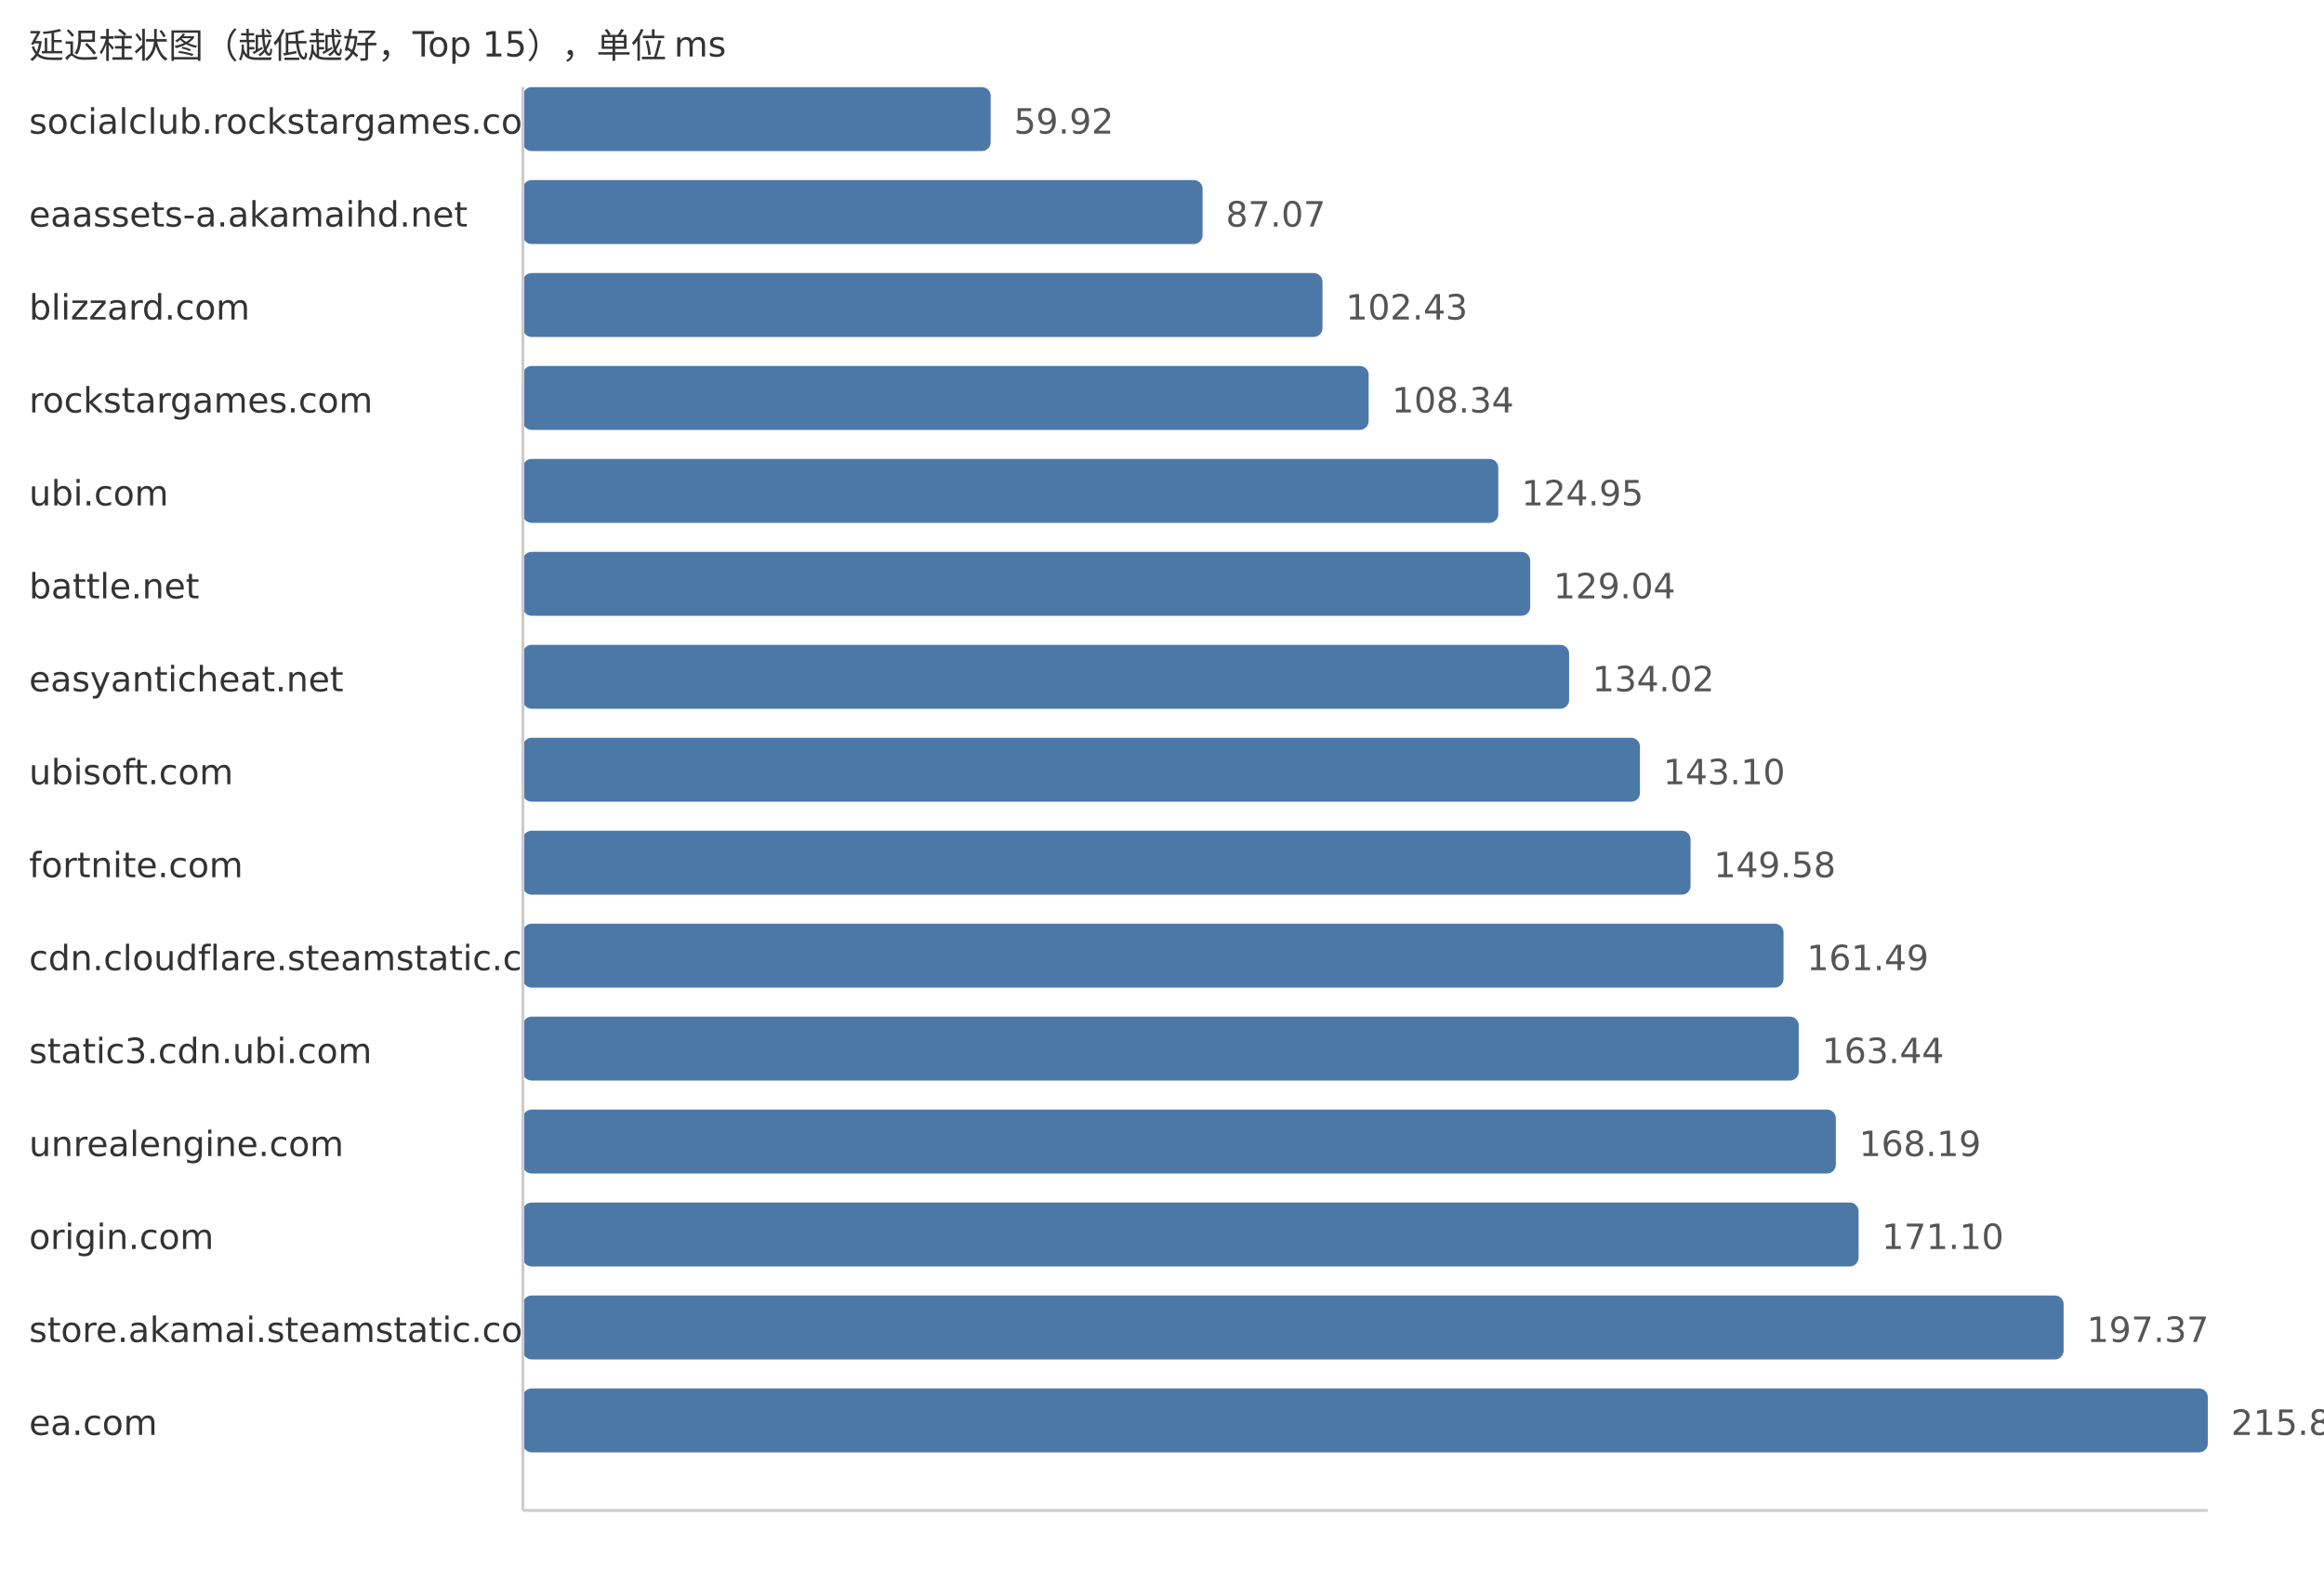
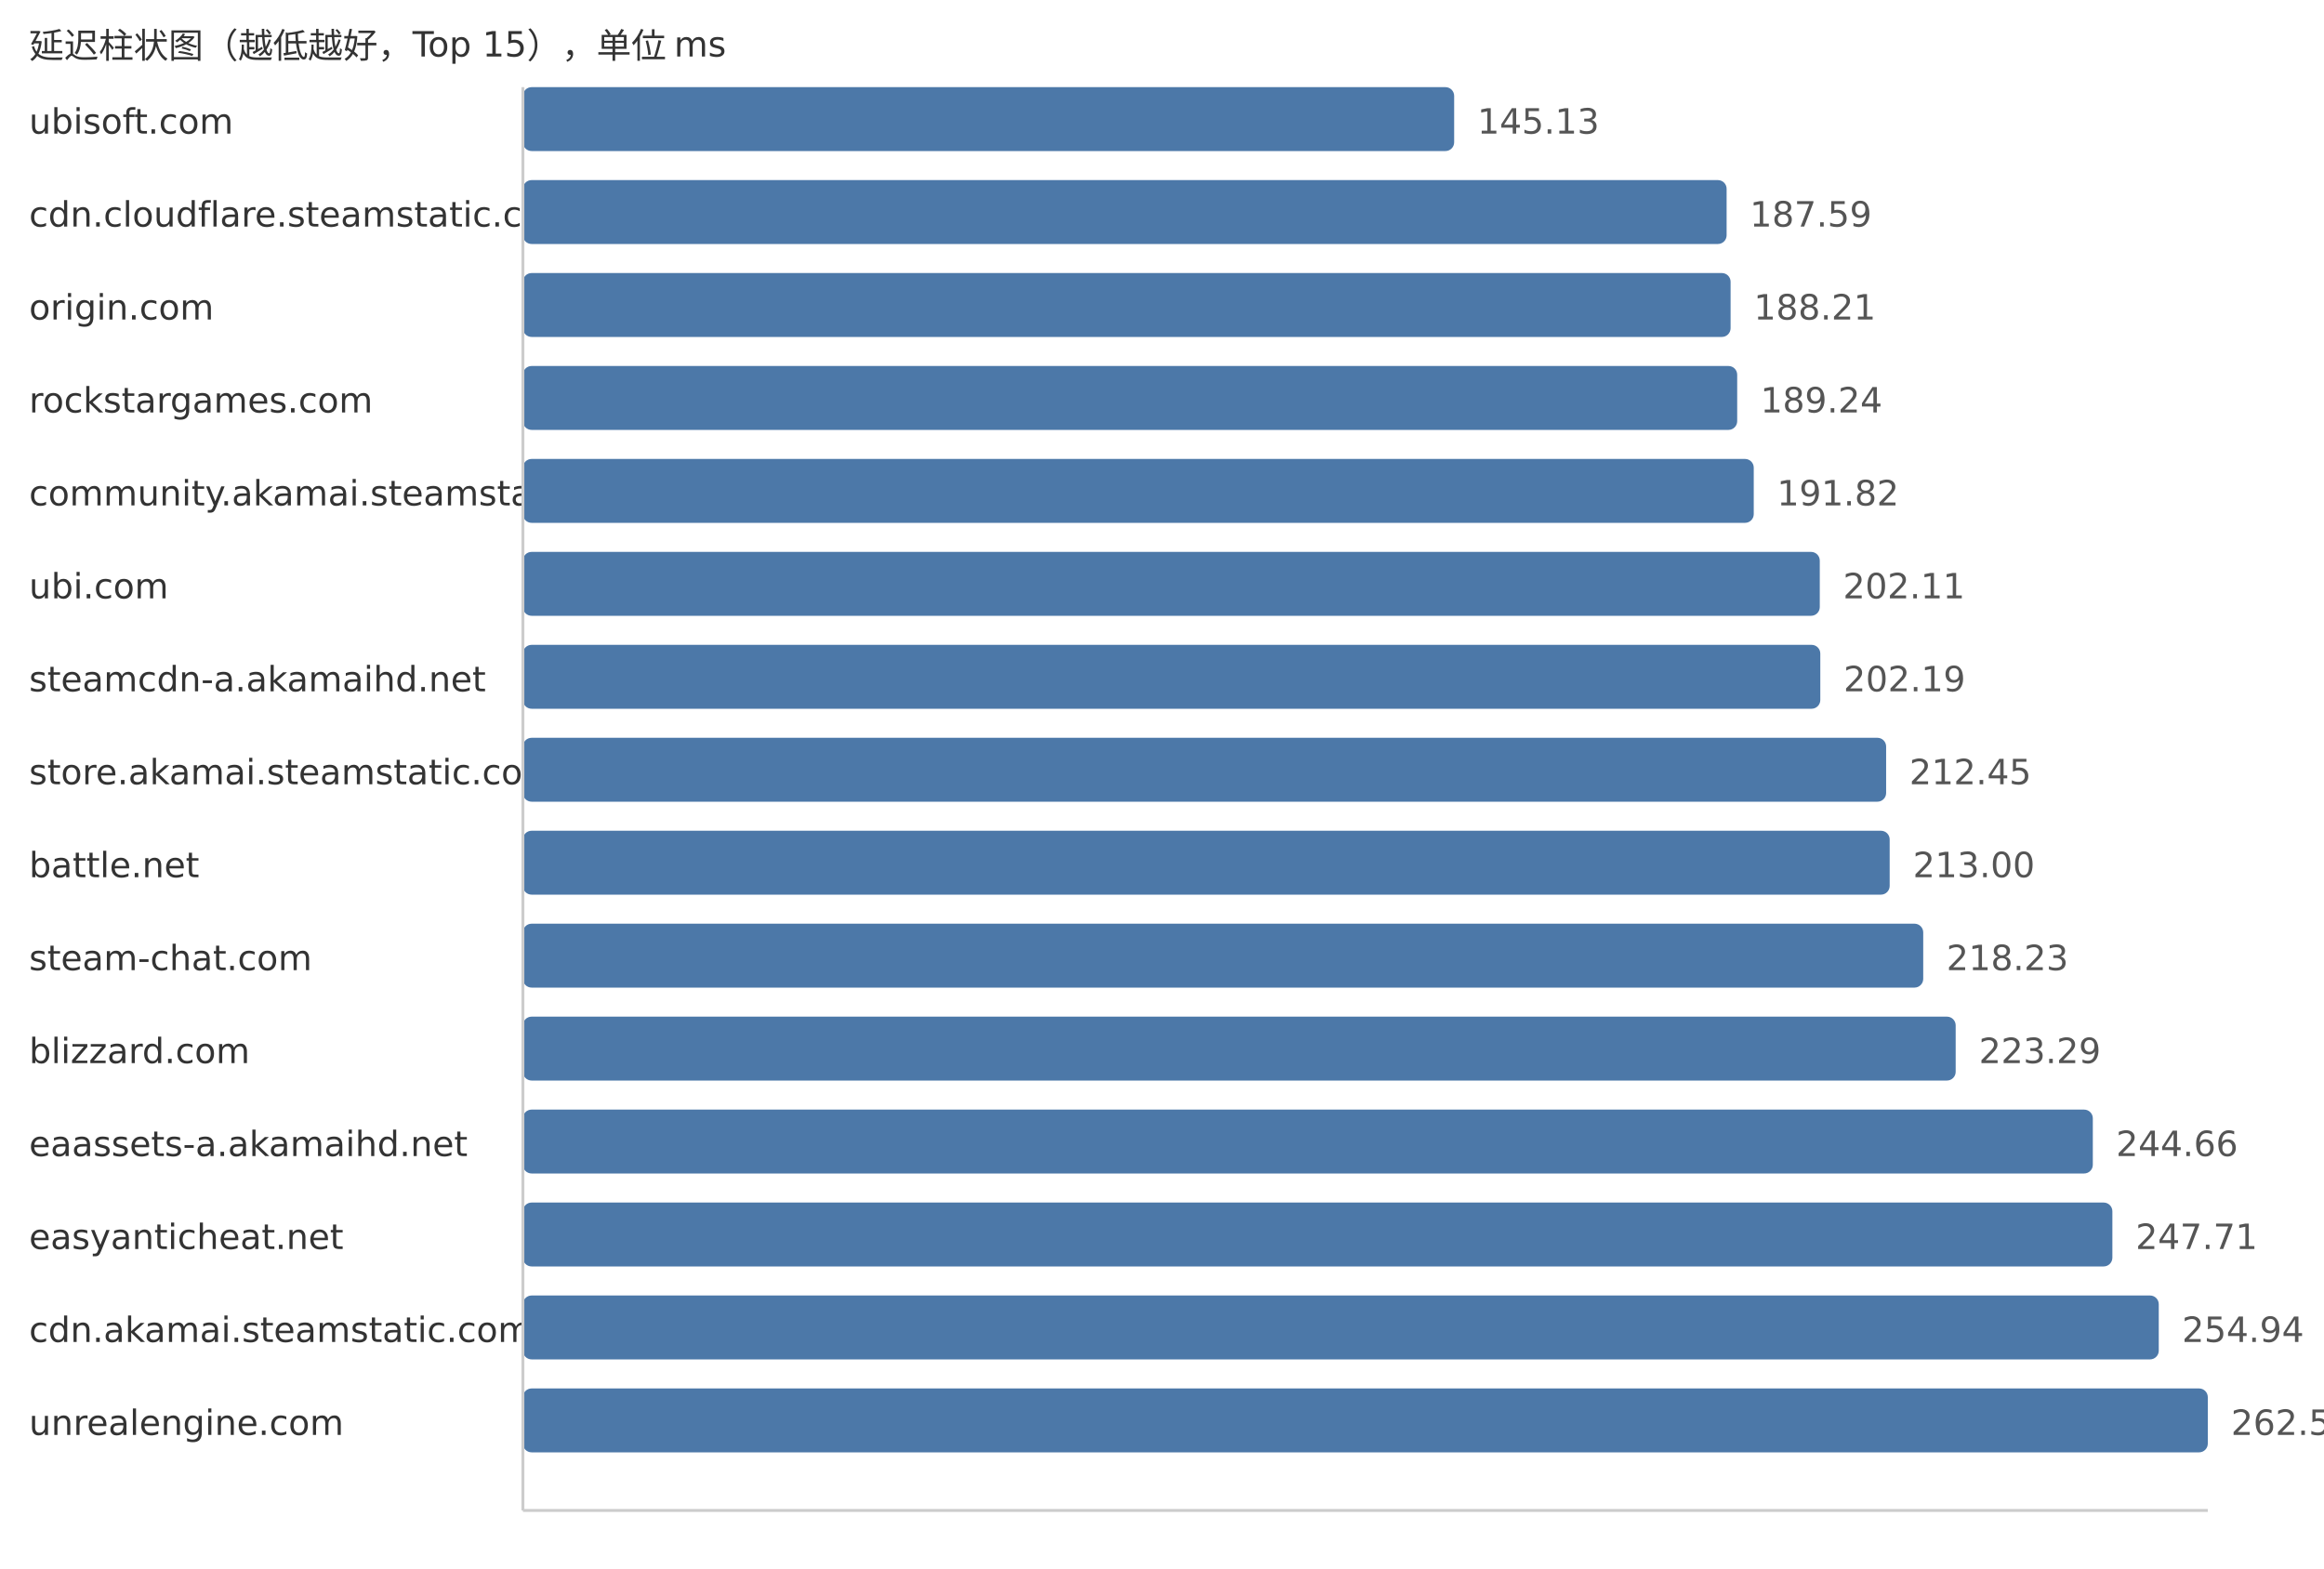
<svg xmlns="http://www.w3.org/2000/svg" width="800" height="540">
  <style> .label{font-family:DejaVu Sans,Verdana,Geneva,sans-serif;font-size:12px;fill:#333} .value{font-family:DejaVu Sans,Verdana,Geneva,sans-serif;font-size:12px;fill:#555} </style>
  <text x="10" y="20" class="label">延迟柱状图（越低越好，Top 15），单位 ms</text>
-   <text x="10" y="46" class="label">socialclub.rockstargames.com</text>
-   <rect x="180" y="30" width="161.02" height="22" fill="#4c78a8" rx="3" />
-   <text x="349.02" y="46" class="value">59.92</text>
-   <text x="10" y="78" class="label">eaassets-a.akamaihd.net</text>
-   <rect x="180" y="62" width="233.97" height="22" fill="#4c78a8" rx="3" />
-   <text x="421.97" y="78" class="value">87.07</text>
-   <text x="10" y="110" class="label">blizzard.com</text>
-   <rect x="180" y="94" width="275.25" height="22" fill="#4c78a8" rx="3" />
-   <text x="463.25" y="110" class="value">102.43</text>
+   <text x="10" y="46" class="label">ubisoft.com</text>
+   <rect x="180" y="30" width="320.57" height="22" fill="#4c78a8" rx="3" />
+   <text x="508.57" y="46" class="value">145.13</text>
+   <text x="10" y="78" class="label">cdn.cloudflare.steamstatic.com</text>
+   <rect x="180" y="62" width="414.36" height="22" fill="#4c78a8" rx="3" />
+   <text x="602.36" y="78" class="value">187.59</text>
+   <text x="10" y="110" class="label">origin.com</text>
+   <rect x="180" y="94" width="415.73" height="22" fill="#4c78a8" rx="3" />
+   <text x="603.73" y="110" class="value">188.21</text>
  <text x="10" y="142" class="label">rockstargames.com</text>
-   <rect x="180" y="126" width="291.13" height="22" fill="#4c78a8" rx="3" />
-   <text x="479.13" y="142" class="value">108.34</text>
-   <text x="10" y="174" class="label">ubi.com</text>
-   <rect x="180" y="158" width="335.76" height="22" fill="#4c78a8" rx="3" />
-   <text x="523.76" y="174" class="value">124.95</text>
-   <text x="10" y="206" class="label">battle.net</text>
-   <rect x="180" y="190" width="346.75" height="22" fill="#4c78a8" rx="3" />
-   <text x="534.75" y="206" class="value">129.04</text>
-   <text x="10" y="238" class="label">easyanticheat.net</text>
-   <rect x="180" y="222" width="360.14" height="22" fill="#4c78a8" rx="3" />
-   <text x="548.14" y="238" class="value">134.02</text>
-   <text x="10" y="270" class="label">ubisoft.com</text>
-   <rect x="180" y="254" width="384.53" height="22" fill="#4c78a8" rx="3" />
-   <text x="572.53" y="270" class="value">143.10</text>
-   <text x="10" y="302" class="label">fortnite.com</text>
-   <rect x="180" y="286" width="401.95" height="22" fill="#4c78a8" rx="3" />
-   <text x="589.95" y="302" class="value">149.58</text>
-   <text x="10" y="334" class="label">cdn.cloudflare.steamstatic.com</text>
-   <rect x="180" y="318" width="433.95" height="22" fill="#4c78a8" rx="3" />
-   <text x="621.95" y="334" class="value">161.49</text>
-   <text x="10" y="366" class="label">static3.cdn.ubi.com</text>
-   <rect x="180" y="350" width="439.19" height="22" fill="#4c78a8" rx="3" />
-   <text x="627.19" y="366" class="value">163.44</text>
-   <text x="10" y="398" class="label">unrealengine.com</text>
-   <rect x="180" y="382" width="451.96" height="22" fill="#4c78a8" rx="3" />
-   <text x="639.96" y="398" class="value">168.19</text>
-   <text x="10" y="430" class="label">origin.com</text>
-   <rect x="180" y="414" width="459.78" height="22" fill="#4c78a8" rx="3" />
-   <text x="647.78" y="430" class="value">171.10</text>
-   <text x="10" y="462" class="label">store.akamai.steamstatic.com</text>
-   <rect x="180" y="446" width="530.37" height="22" fill="#4c78a8" rx="3" />
-   <text x="718.37" y="462" class="value">197.37</text>
-   <text x="10" y="494" class="label">ea.com</text>
+   <rect x="180" y="126" width="418.0" height="22" fill="#4c78a8" rx="3" />
+   <text x="606.0" y="142" class="value">189.24</text>
+   <text x="10" y="174" class="label">community.akamai.steamstatic.com</text>
+   <rect x="180" y="158" width="423.7" height="22" fill="#4c78a8" rx="3" />
+   <text x="611.7" y="174" class="value">191.82</text>
+   <text x="10" y="206" class="label">ubi.com</text>
+   <rect x="180" y="190" width="446.43" height="22" fill="#4c78a8" rx="3" />
+   <text x="634.43" y="206" class="value">202.11</text>
+   <text x="10" y="238" class="label">steamcdn-a.akamaihd.net</text>
+   <rect x="180" y="222" width="446.61" height="22" fill="#4c78a8" rx="3" />
+   <text x="634.61" y="238" class="value">202.19</text>
+   <text x="10" y="270" class="label">store.akamai.steamstatic.com</text>
+   <rect x="180" y="254" width="469.27" height="22" fill="#4c78a8" rx="3" />
+   <text x="657.27" y="270" class="value">212.45</text>
+   <text x="10" y="302" class="label">battle.net</text>
+   <rect x="180" y="286" width="470.49" height="22" fill="#4c78a8" rx="3" />
+   <text x="658.49" y="302" class="value">213.00</text>
+   <text x="10" y="334" class="label">steam-chat.com</text>
+   <rect x="180" y="318" width="482.04" height="22" fill="#4c78a8" rx="3" />
+   <text x="670.04" y="334" class="value">218.23</text>
+   <text x="10" y="366" class="label">blizzard.com</text>
+   <rect x="180" y="350" width="493.21" height="22" fill="#4c78a8" rx="3" />
+   <text x="681.21" y="366" class="value">223.29</text>
+   <text x="10" y="398" class="label">eaassets-a.akamaihd.net</text>
+   <rect x="180" y="382" width="540.42" height="22" fill="#4c78a8" rx="3" />
+   <text x="728.42" y="398" class="value">244.66</text>
+   <text x="10" y="430" class="label">easyanticheat.net</text>
+   <rect x="180" y="414" width="547.15" height="22" fill="#4c78a8" rx="3" />
+   <text x="735.15" y="430" class="value">247.71</text>
+   <text x="10" y="462" class="label">cdn.akamai.steamstatic.com</text>
+   <rect x="180" y="446" width="563.12" height="22" fill="#4c78a8" rx="3" />
+   <text x="751.12" y="462" class="value">254.94</text>
+   <text x="10" y="494" class="label">unrealengine.com</text>
  <rect x="180" y="478" width="580.0" height="22" fill="#4c78a8" rx="3" />
-   <text x="768.0" y="494" class="value">215.84</text>
+   <text x="768.0" y="494" class="value">262.58</text>
  <line x1="180" y1="30" x2="180" y2="520" stroke="#ccc" />
  <line x1="180" y1="520" x2="760" y2="520" stroke="#ccc" />
</svg>
